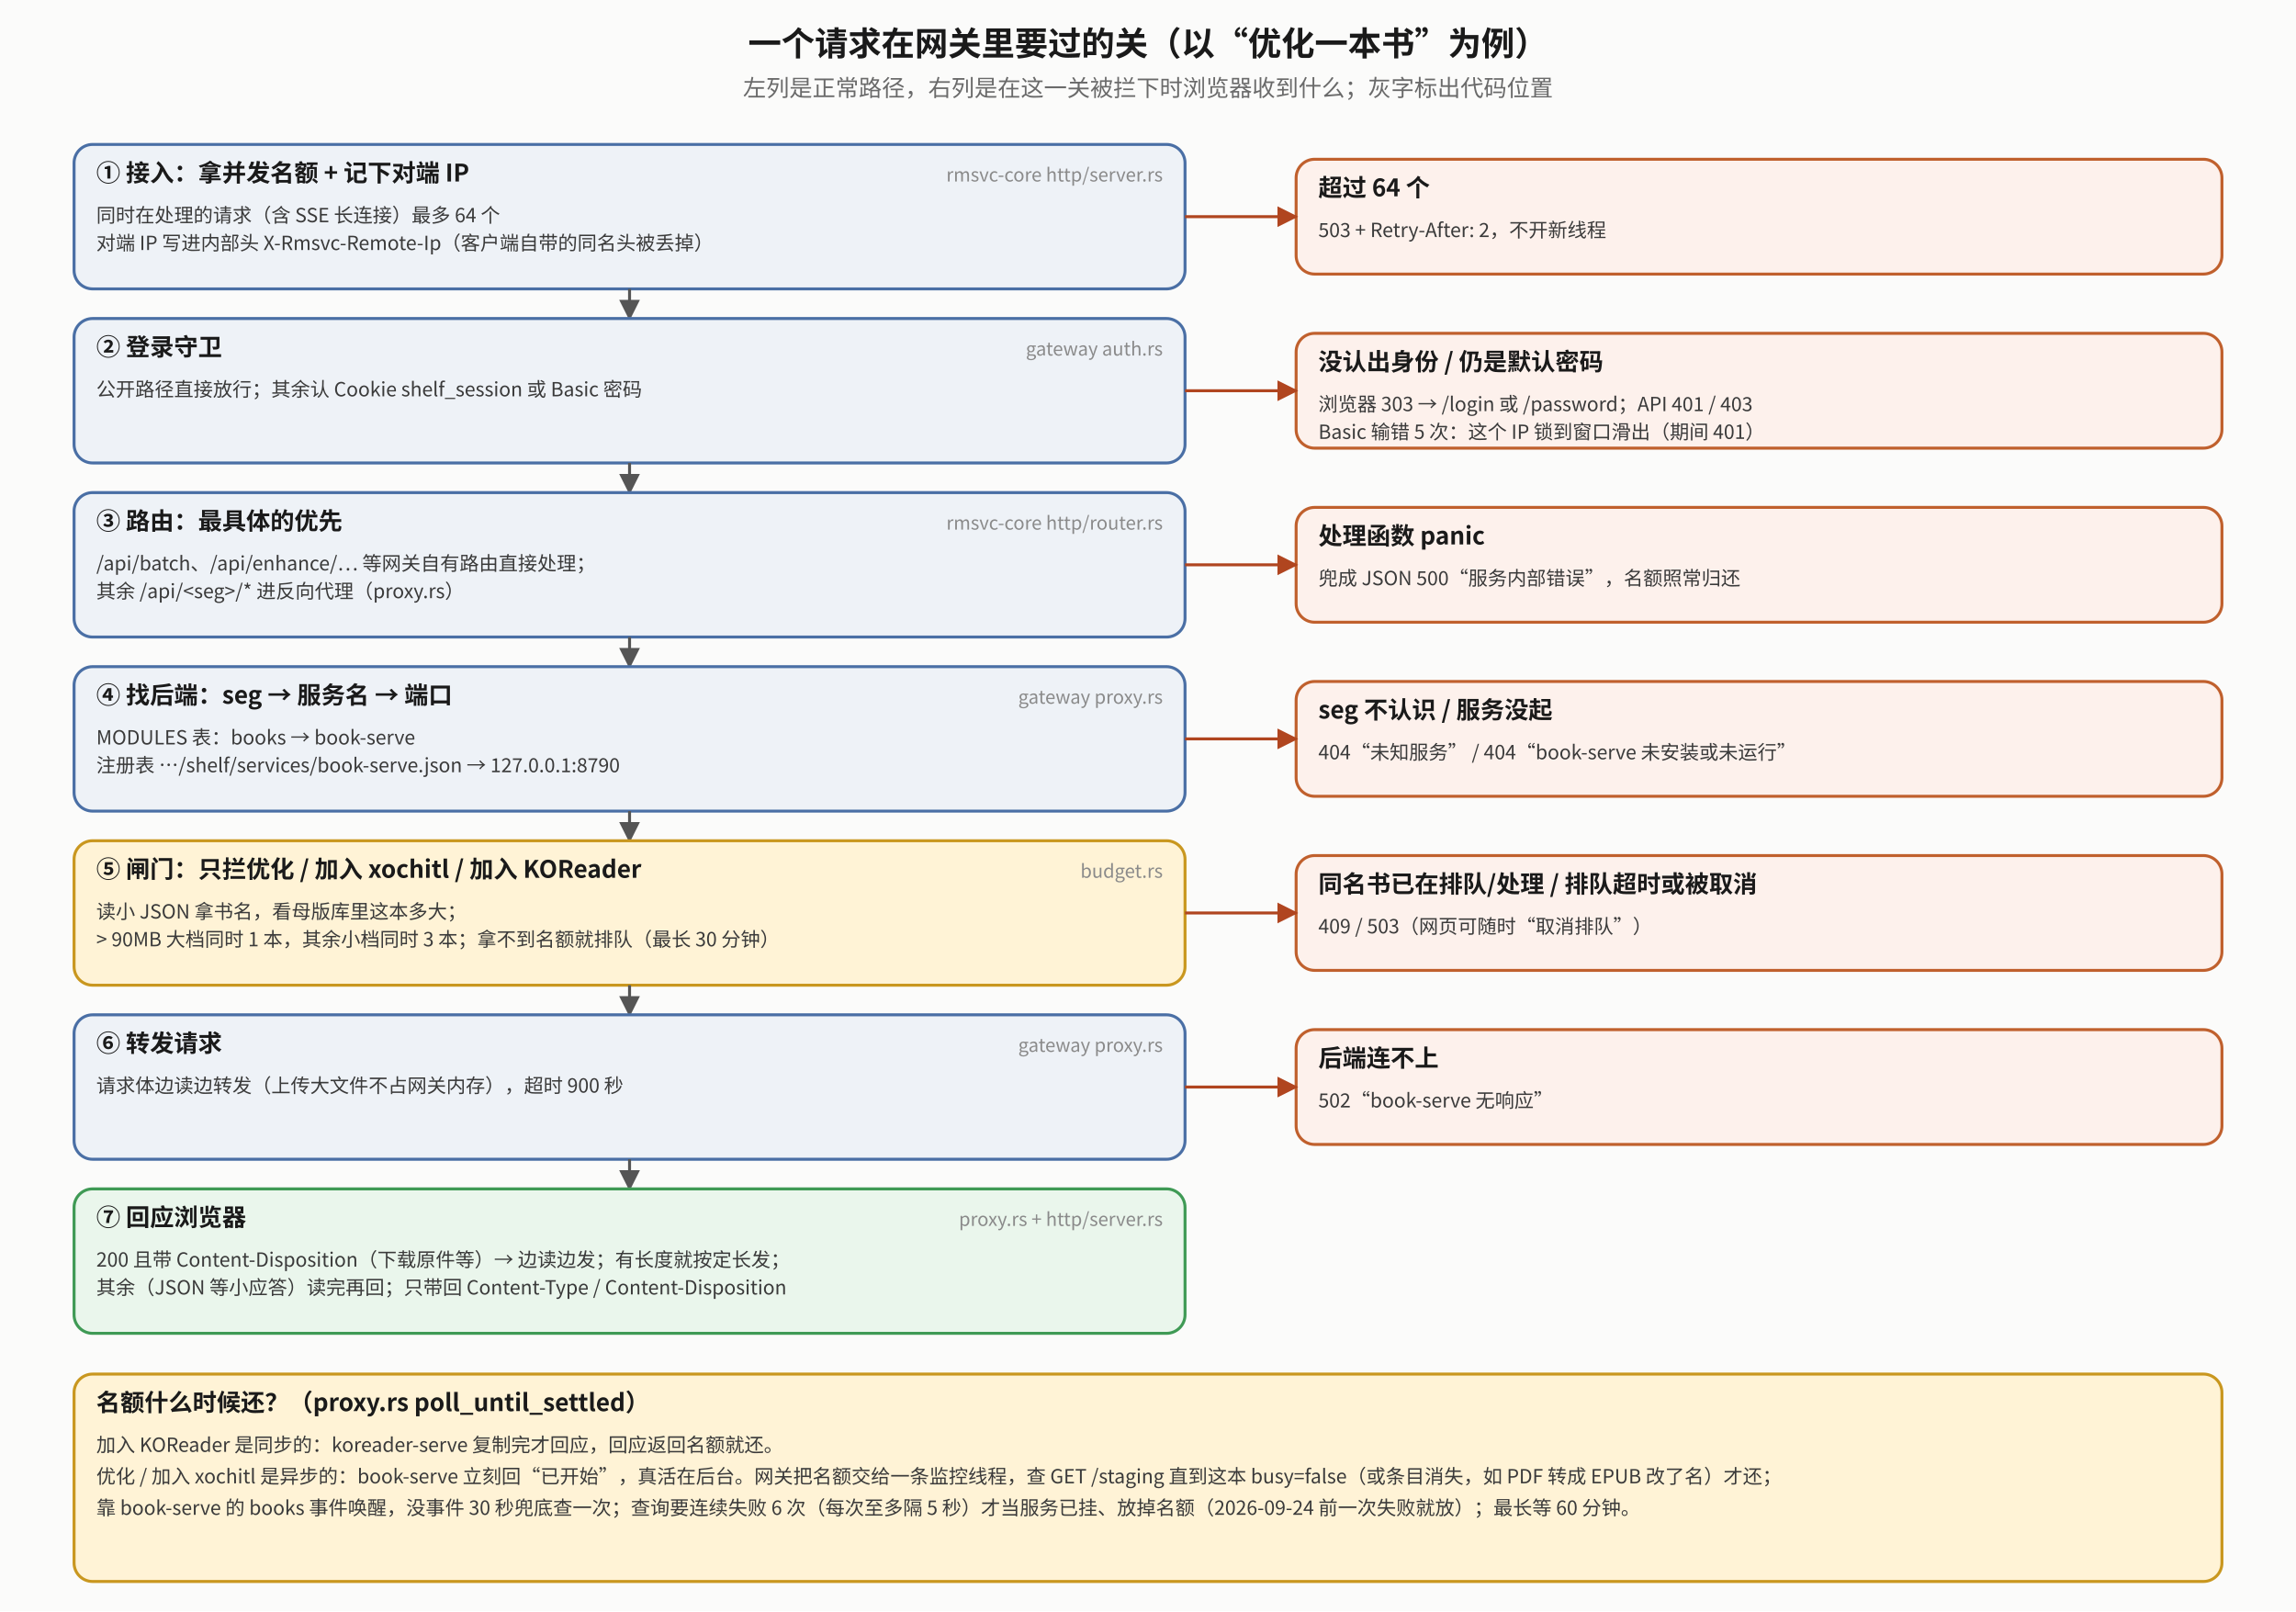
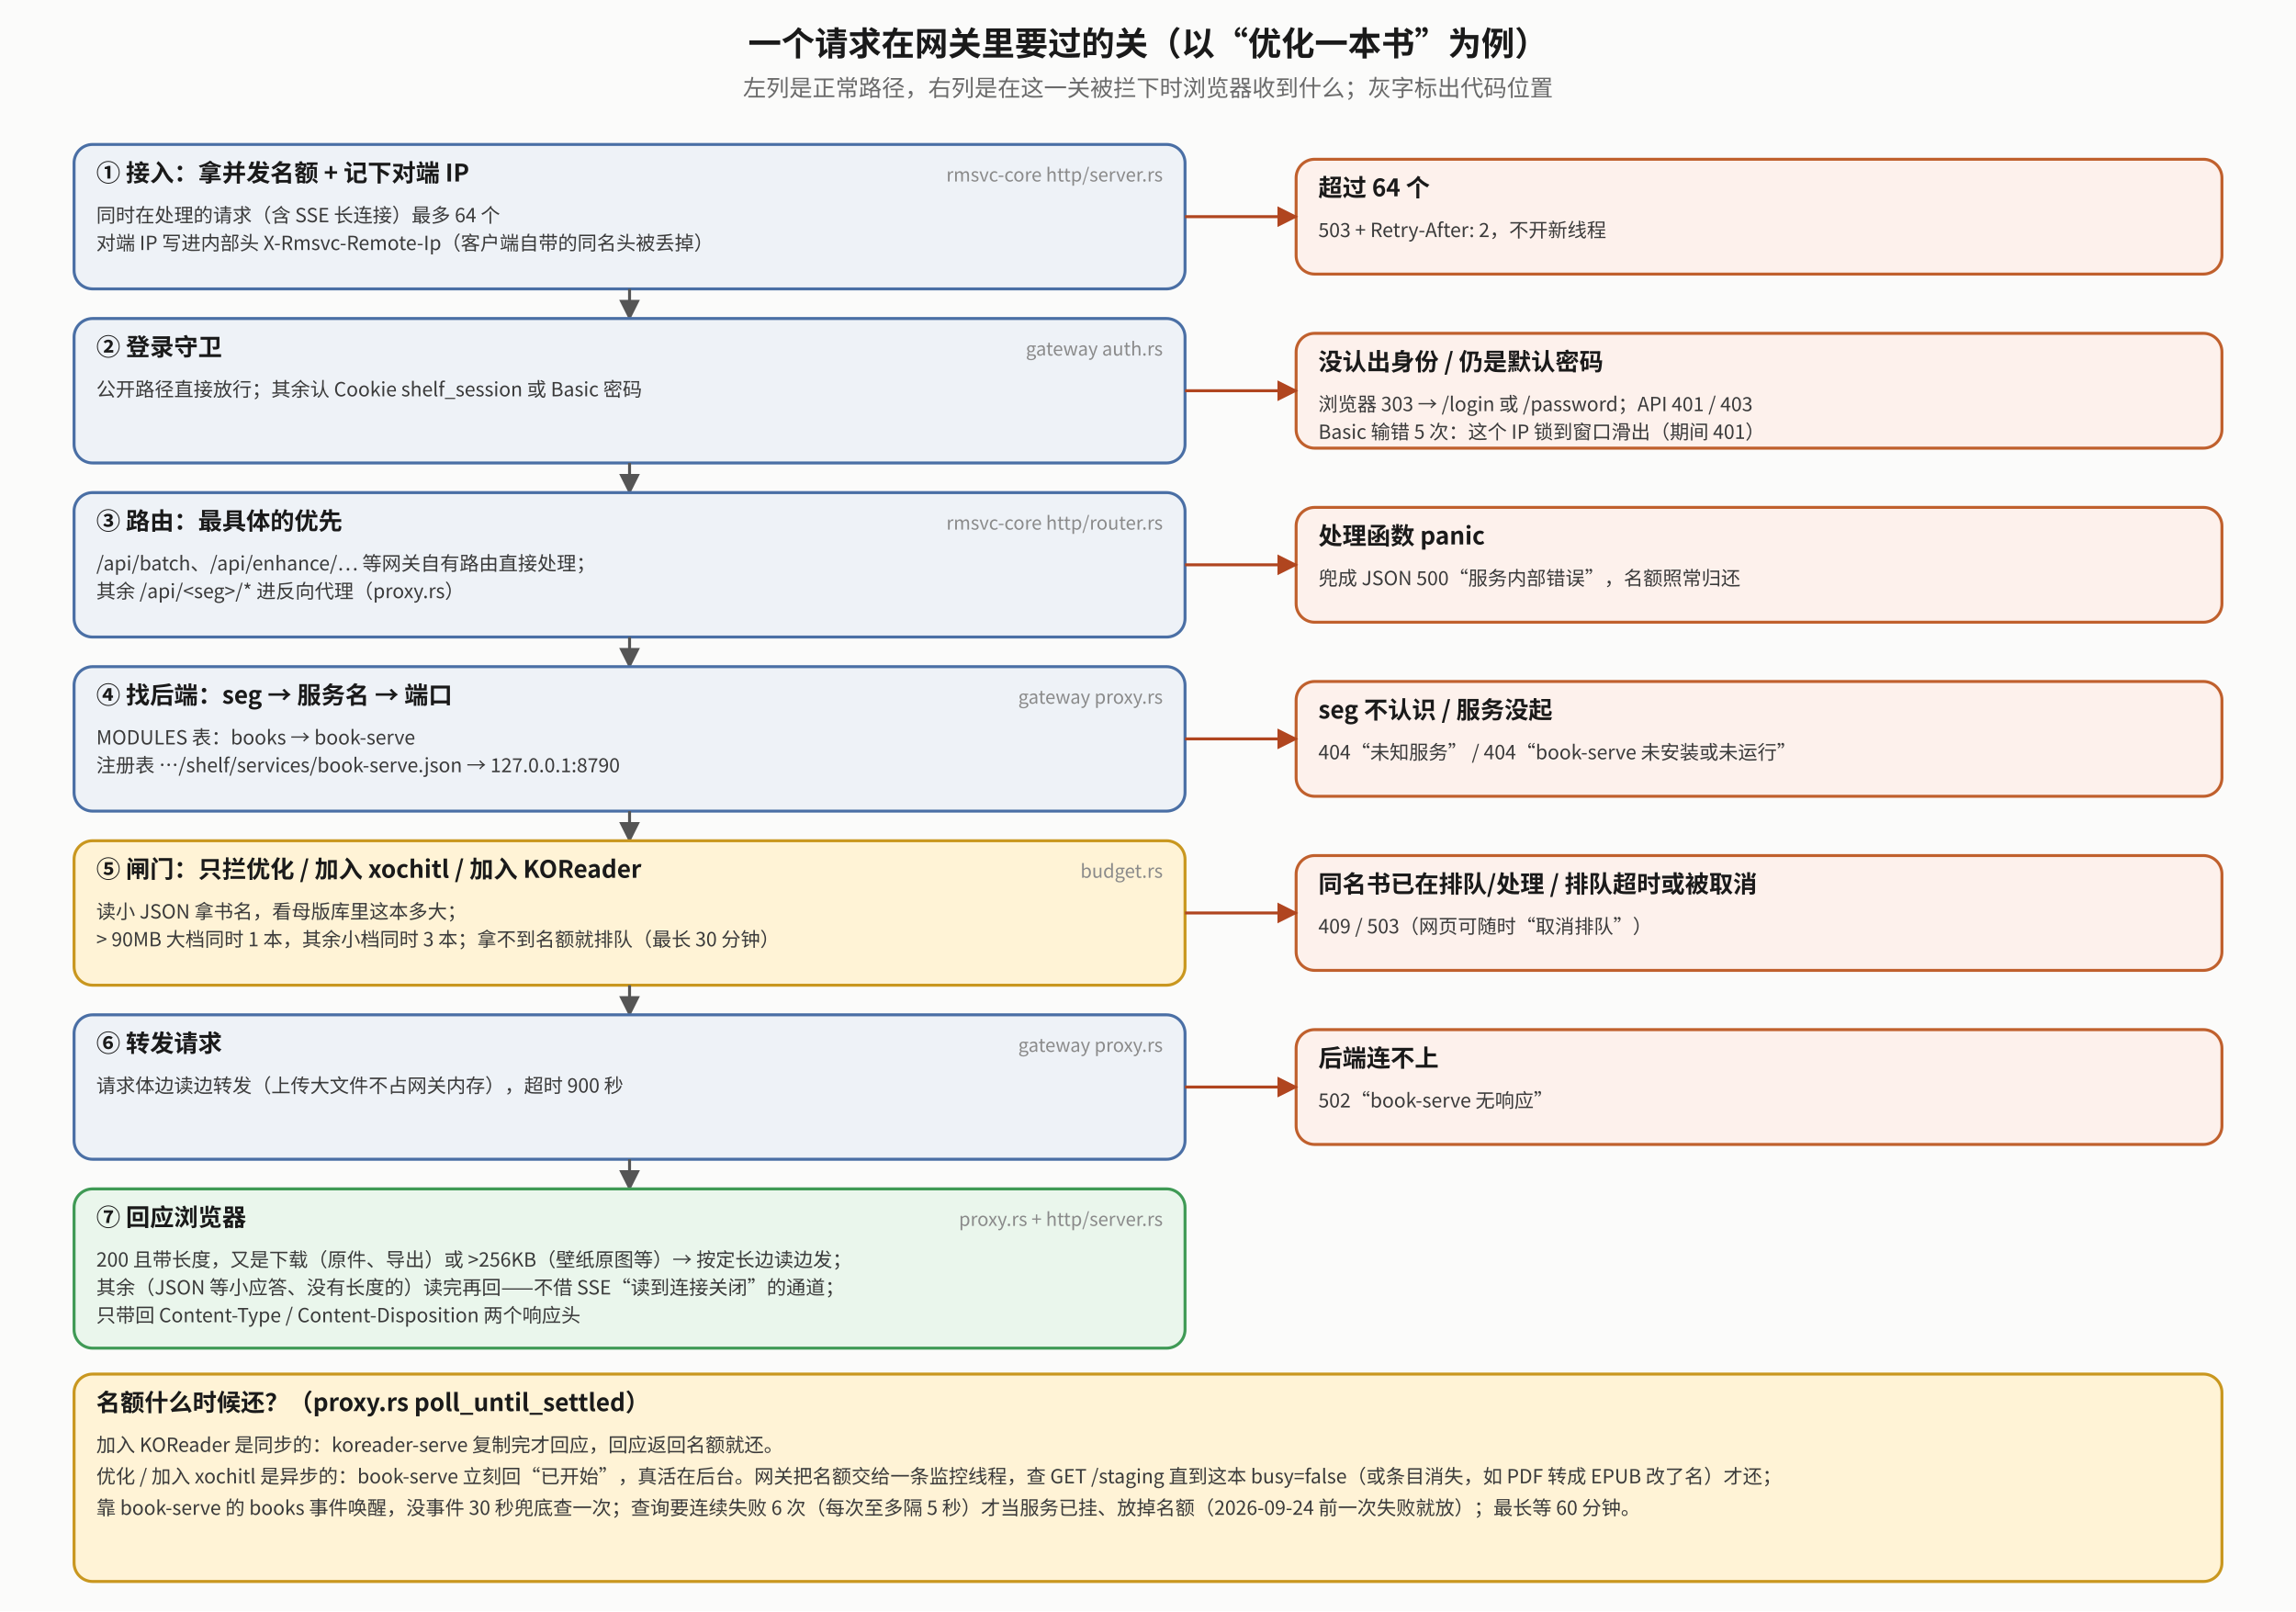
<svg xmlns="http://www.w3.org/2000/svg" viewBox="0 0 1240 870" font-family="Noto Sans CJK SC, sans-serif">
  <defs>
    <marker id="mk" viewBox="0 0 10 10" refX="9" refY="5" markerWidth="7" markerHeight="7" orient="auto-start-reverse">
      <path d="M0,0 L10,5 L0,10 z" fill="#555" />
    </marker>
    <marker id="mr" viewBox="0 0 10 10" refX="9" refY="5" markerWidth="7" markerHeight="7" orient="auto-start-reverse">
      <path d="M0,0 L10,5 L0,10 z" fill="#b0451f" />
    </marker>
    <marker id="mg" viewBox="0 0 10 10" refX="9" refY="5" markerWidth="7" markerHeight="7" orient="auto-start-reverse">
      <path d="M0,0 L10,5 L0,10 z" fill="#2f7d45" />
    </marker>
  </defs>
  <rect x="0" y="0" width="1240" height="870" fill="#fbfbfa" />
  <text x="620.0" y="30" text-anchor="middle" font-size="18" font-weight="bold" fill="#1a1a1a">一个请求在网关里要过的关（以“优化一本书”为例）</text>
  <text x="620.0" y="52" text-anchor="middle" font-size="12.5" fill="#6a6a6a">左列是正常路径，右列是在这一关被拦下时浏览器收到什么；灰字标出代码位置</text>
  <rect x="40" y="78" width="600" height="78" rx="10" fill="#eef2f7" stroke="#4a6fa5" stroke-width="1.6" />
  <text x="52" y="98" text-anchor="start" font-size="13" font-weight="bold" fill="#1a1a1a">① 接入：拿并发名额 + 记下对端 IP</text>
  <text x="52" y="120" text-anchor="start" font-size="10.5" fill="#3a3a3a">同时在处理的请求（含 SSE 长连接）最多 64 个</text>
  <text x="52" y="135" text-anchor="start" font-size="10.5" fill="#3a3a3a">对端 IP 写进内部头 X-Rmsvc-Remote-Ip（客户端自带的同名头被丢掉）</text>
  <text x="628" y="98" text-anchor="end" font-size="10" fill="#8a8a8a">rmsvc-core http/server.rs</text>
  <rect x="700" y="86" width="500" height="62" rx="10" fill="#fdf1ec" stroke="#c0602d" stroke-width="1.6" />
  <text x="712" y="106" text-anchor="start" font-size="13" font-weight="bold" fill="#1a1a1a">超过 64 个</text>
  <text x="712" y="128" text-anchor="start" font-size="10.5" fill="#3a3a3a">503 + Retry-After: 2，不开新线程</text>
  <polyline points="640,117.0 700,117.0" fill="none" stroke="#b0451f" stroke-width="1.6" marker-end="url(#mr)" />
  <polyline points="340.0,156 340.0,172" fill="none" stroke="#555" stroke-width="1.6" marker-end="url(#mk)" />
  <rect x="40" y="172" width="600" height="78" rx="10" fill="#eef2f7" stroke="#4a6fa5" stroke-width="1.6" />
  <text x="52" y="192" text-anchor="start" font-size="13" font-weight="bold" fill="#1a1a1a">② 登录守卫</text>
  <text x="52" y="214" text-anchor="start" font-size="10.5" fill="#3a3a3a">公开路径直接放行；其余认 Cookie shelf_session 或 Basic 密码</text>
  <text x="628" y="192" text-anchor="end" font-size="10" fill="#8a8a8a">gateway auth.rs</text>
  <rect x="700" y="180" width="500" height="62" rx="10" fill="#fdf1ec" stroke="#c0602d" stroke-width="1.6" />
  <text x="712" y="200" text-anchor="start" font-size="13" font-weight="bold" fill="#1a1a1a">没认出身份 / 仍是默认密码</text>
  <text x="712" y="222" text-anchor="start" font-size="10.5" fill="#3a3a3a">浏览器 303 → /login 或 /password；API 401 / 403</text>
  <text x="712" y="237" text-anchor="start" font-size="10.5" fill="#3a3a3a">Basic 输错 5 次：这个 IP 锁到窗口滑出（期间 401）</text>
  <polyline points="640,211.0 700,211.0" fill="none" stroke="#b0451f" stroke-width="1.6" marker-end="url(#mr)" />
  <polyline points="340.0,250 340.0,266" fill="none" stroke="#555" stroke-width="1.6" marker-end="url(#mk)" />
  <rect x="40" y="266" width="600" height="78" rx="10" fill="#eef2f7" stroke="#4a6fa5" stroke-width="1.6" />
  <text x="52" y="286" text-anchor="start" font-size="13" font-weight="bold" fill="#1a1a1a">③ 路由：最具体的优先</text>
  <text x="52" y="308" text-anchor="start" font-size="10.5" fill="#3a3a3a">/api/batch、/api/enhance/… 等网关自有路由直接处理；</text>
  <text x="52" y="323" text-anchor="start" font-size="10.5" fill="#3a3a3a">其余 /api/&lt;seg&gt;/* 进反向代理（proxy.rs）</text>
  <text x="628" y="286" text-anchor="end" font-size="10" fill="#8a8a8a">rmsvc-core http/router.rs</text>
  <rect x="700" y="274" width="500" height="62" rx="10" fill="#fdf1ec" stroke="#c0602d" stroke-width="1.6" />
  <text x="712" y="294" text-anchor="start" font-size="13" font-weight="bold" fill="#1a1a1a">处理函数 panic</text>
  <text x="712" y="316" text-anchor="start" font-size="10.5" fill="#3a3a3a">兜成 JSON 500“服务内部错误”，名额照常归还</text>
  <polyline points="640,305.0 700,305.0" fill="none" stroke="#b0451f" stroke-width="1.6" marker-end="url(#mr)" />
  <polyline points="340.0,344 340.0,360" fill="none" stroke="#555" stroke-width="1.6" marker-end="url(#mk)" />
  <rect x="40" y="360" width="600" height="78" rx="10" fill="#eef2f7" stroke="#4a6fa5" stroke-width="1.6" />
  <text x="52" y="380" text-anchor="start" font-size="13" font-weight="bold" fill="#1a1a1a">④ 找后端：seg → 服务名 → 端口</text>
  <text x="52" y="402" text-anchor="start" font-size="10.5" fill="#3a3a3a">MODULES 表：books → book-serve</text>
  <text x="52" y="417" text-anchor="start" font-size="10.5" fill="#3a3a3a">注册表 …/shelf/services/book-serve.json → 127.0.0.1:8790</text>
  <text x="628" y="380" text-anchor="end" font-size="10" fill="#8a8a8a">gateway proxy.rs</text>
  <rect x="700" y="368" width="500" height="62" rx="10" fill="#fdf1ec" stroke="#c0602d" stroke-width="1.6" />
  <text x="712" y="388" text-anchor="start" font-size="13" font-weight="bold" fill="#1a1a1a">seg 不认识 / 服务没起</text>
  <text x="712" y="410" text-anchor="start" font-size="10.5" fill="#3a3a3a">404“未知服务” / 404“book-serve 未安装或未运行”</text>
  <polyline points="640,399.0 700,399.0" fill="none" stroke="#b0451f" stroke-width="1.6" marker-end="url(#mr)" />
  <polyline points="340.0,438 340.0,454" fill="none" stroke="#555" stroke-width="1.6" marker-end="url(#mk)" />
  <rect x="40" y="454" width="600" height="78" rx="10" fill="#fff3d6" stroke="#c9971f" stroke-width="1.6" />
  <text x="52" y="474" text-anchor="start" font-size="13" font-weight="bold" fill="#1a1a1a">⑤ 闸门：只拦优化 / 加入 xochitl / 加入 KOReader</text>
  <text x="52" y="496" text-anchor="start" font-size="10.5" fill="#3a3a3a">读小 JSON 拿书名，看母版库里这本多大；</text>
  <text x="52" y="511" text-anchor="start" font-size="10.5" fill="#3a3a3a">&gt; 90MB 大档同时 1 本，其余小档同时 3 本；拿不到名额就排队（最长 30 分钟）</text>
  <text x="628" y="474" text-anchor="end" font-size="10" fill="#8a8a8a">budget.rs</text>
  <rect x="700" y="462" width="500" height="62" rx="10" fill="#fdf1ec" stroke="#c0602d" stroke-width="1.6" />
  <text x="712" y="482" text-anchor="start" font-size="13" font-weight="bold" fill="#1a1a1a">同名书已在排队/处理 / 排队超时或被取消</text>
  <text x="712" y="504" text-anchor="start" font-size="10.5" fill="#3a3a3a">409 / 503（网页可随时“取消排队”）</text>
  <polyline points="640,493.0 700,493.0" fill="none" stroke="#b0451f" stroke-width="1.6" marker-end="url(#mr)" />
  <polyline points="340.0,532 340.0,548" fill="none" stroke="#555" stroke-width="1.6" marker-end="url(#mk)" />
  <rect x="40" y="548" width="600" height="78" rx="10" fill="#eef2f7" stroke="#4a6fa5" stroke-width="1.6" />
  <text x="52" y="568" text-anchor="start" font-size="13" font-weight="bold" fill="#1a1a1a">⑥ 转发请求</text>
  <text x="52" y="590" text-anchor="start" font-size="10.5" fill="#3a3a3a">请求体边读边转发（上传大文件不占网关内存），超时 900 秒</text>
  <text x="628" y="568" text-anchor="end" font-size="10" fill="#8a8a8a">gateway proxy.rs</text>
  <rect x="700" y="556" width="500" height="62" rx="10" fill="#fdf1ec" stroke="#c0602d" stroke-width="1.6" />
  <text x="712" y="576" text-anchor="start" font-size="13" font-weight="bold" fill="#1a1a1a">后端连不上</text>
  <text x="712" y="598" text-anchor="start" font-size="10.5" fill="#3a3a3a">502“book-serve 无响应”</text>
  <polyline points="640,587.0 700,587.0" fill="none" stroke="#b0451f" stroke-width="1.6" marker-end="url(#mr)" />
  <polyline points="340.0,626 340.0,642" fill="none" stroke="#555" stroke-width="1.6" marker-end="url(#mk)" />
-   <rect x="40" y="642" width="600" height="78" rx="10" fill="#eaf6ec" stroke="#3f9a55" stroke-width="1.6" />
+   <rect x="40" y="642" width="600" height="86" rx="10" fill="#eaf6ec" stroke="#3f9a55" stroke-width="1.6" />
  <text x="52" y="662" text-anchor="start" font-size="13" font-weight="bold" fill="#1a1a1a">⑦ 回应浏览器</text>
-   <text x="52" y="684" text-anchor="start" font-size="10.5" fill="#3a3a3a">200 且带 Content-Disposition（下载原件等）→ 边读边发；有长度就按定长发；</text>
-   <text x="52" y="699" text-anchor="start" font-size="10.5" fill="#3a3a3a">其余（JSON 等小应答）读完再回；只带回 Content-Type / Content-Disposition</text>
+   <text x="52" y="684" text-anchor="start" font-size="10.5" fill="#3a3a3a">200 且带长度，又是下载（原件、导出）或 &gt;256KB（壁纸原图等）→ 按定长边读边发；</text>
+   <text x="52" y="699" text-anchor="start" font-size="10.5" fill="#3a3a3a">其余（JSON 等小应答、没有长度的）读完再回——不借 SSE“读到连接关闭”的通道；</text>
+   <text x="52" y="714" text-anchor="start" font-size="10.5" fill="#3a3a3a">只带回 Content-Type / Content-Disposition 两个响应头</text>
  <text x="628" y="662" text-anchor="end" font-size="10" fill="#8a8a8a">proxy.rs + http/server.rs</text>
  <rect x="40" y="742" width="1160" height="112" rx="10" fill="#fff3d6" stroke="#c9971f" stroke-width="1.6" />
  <text x="52" y="762" text-anchor="start" font-size="13" font-weight="bold" fill="#1a1a1a">名额什么时候还？（proxy.rs poll_until_settled）</text>
  <text x="52" y="784" text-anchor="start" font-size="10.5" fill="#3a3a3a">加入 KOReader 是同步的：koreader-serve 复制完才回应，回应返回名额就还。</text>
  <text x="52" y="801" text-anchor="start" font-size="10.5" fill="#3a3a3a">优化 / 加入 xochitl 是异步的：book-serve 立刻回“已开始”，真活在后台。网关把名额交给一条监控线程，查 GET /staging 直到这本 busy=false（或条目消失，如 PDF 转成 EPUB 改了名）才还；</text>
  <text x="52" y="818" text-anchor="start" font-size="10.5" fill="#3a3a3a">靠 book-serve 的 books 事件唤醒，没事件 30 秒兜底查一次；查询要连续失败 6 次（每次至多隔 5 秒）才当服务已挂、放掉名额（2026-09-24 前一次失败就放）；最长等 60 分钟。</text>
</svg>
